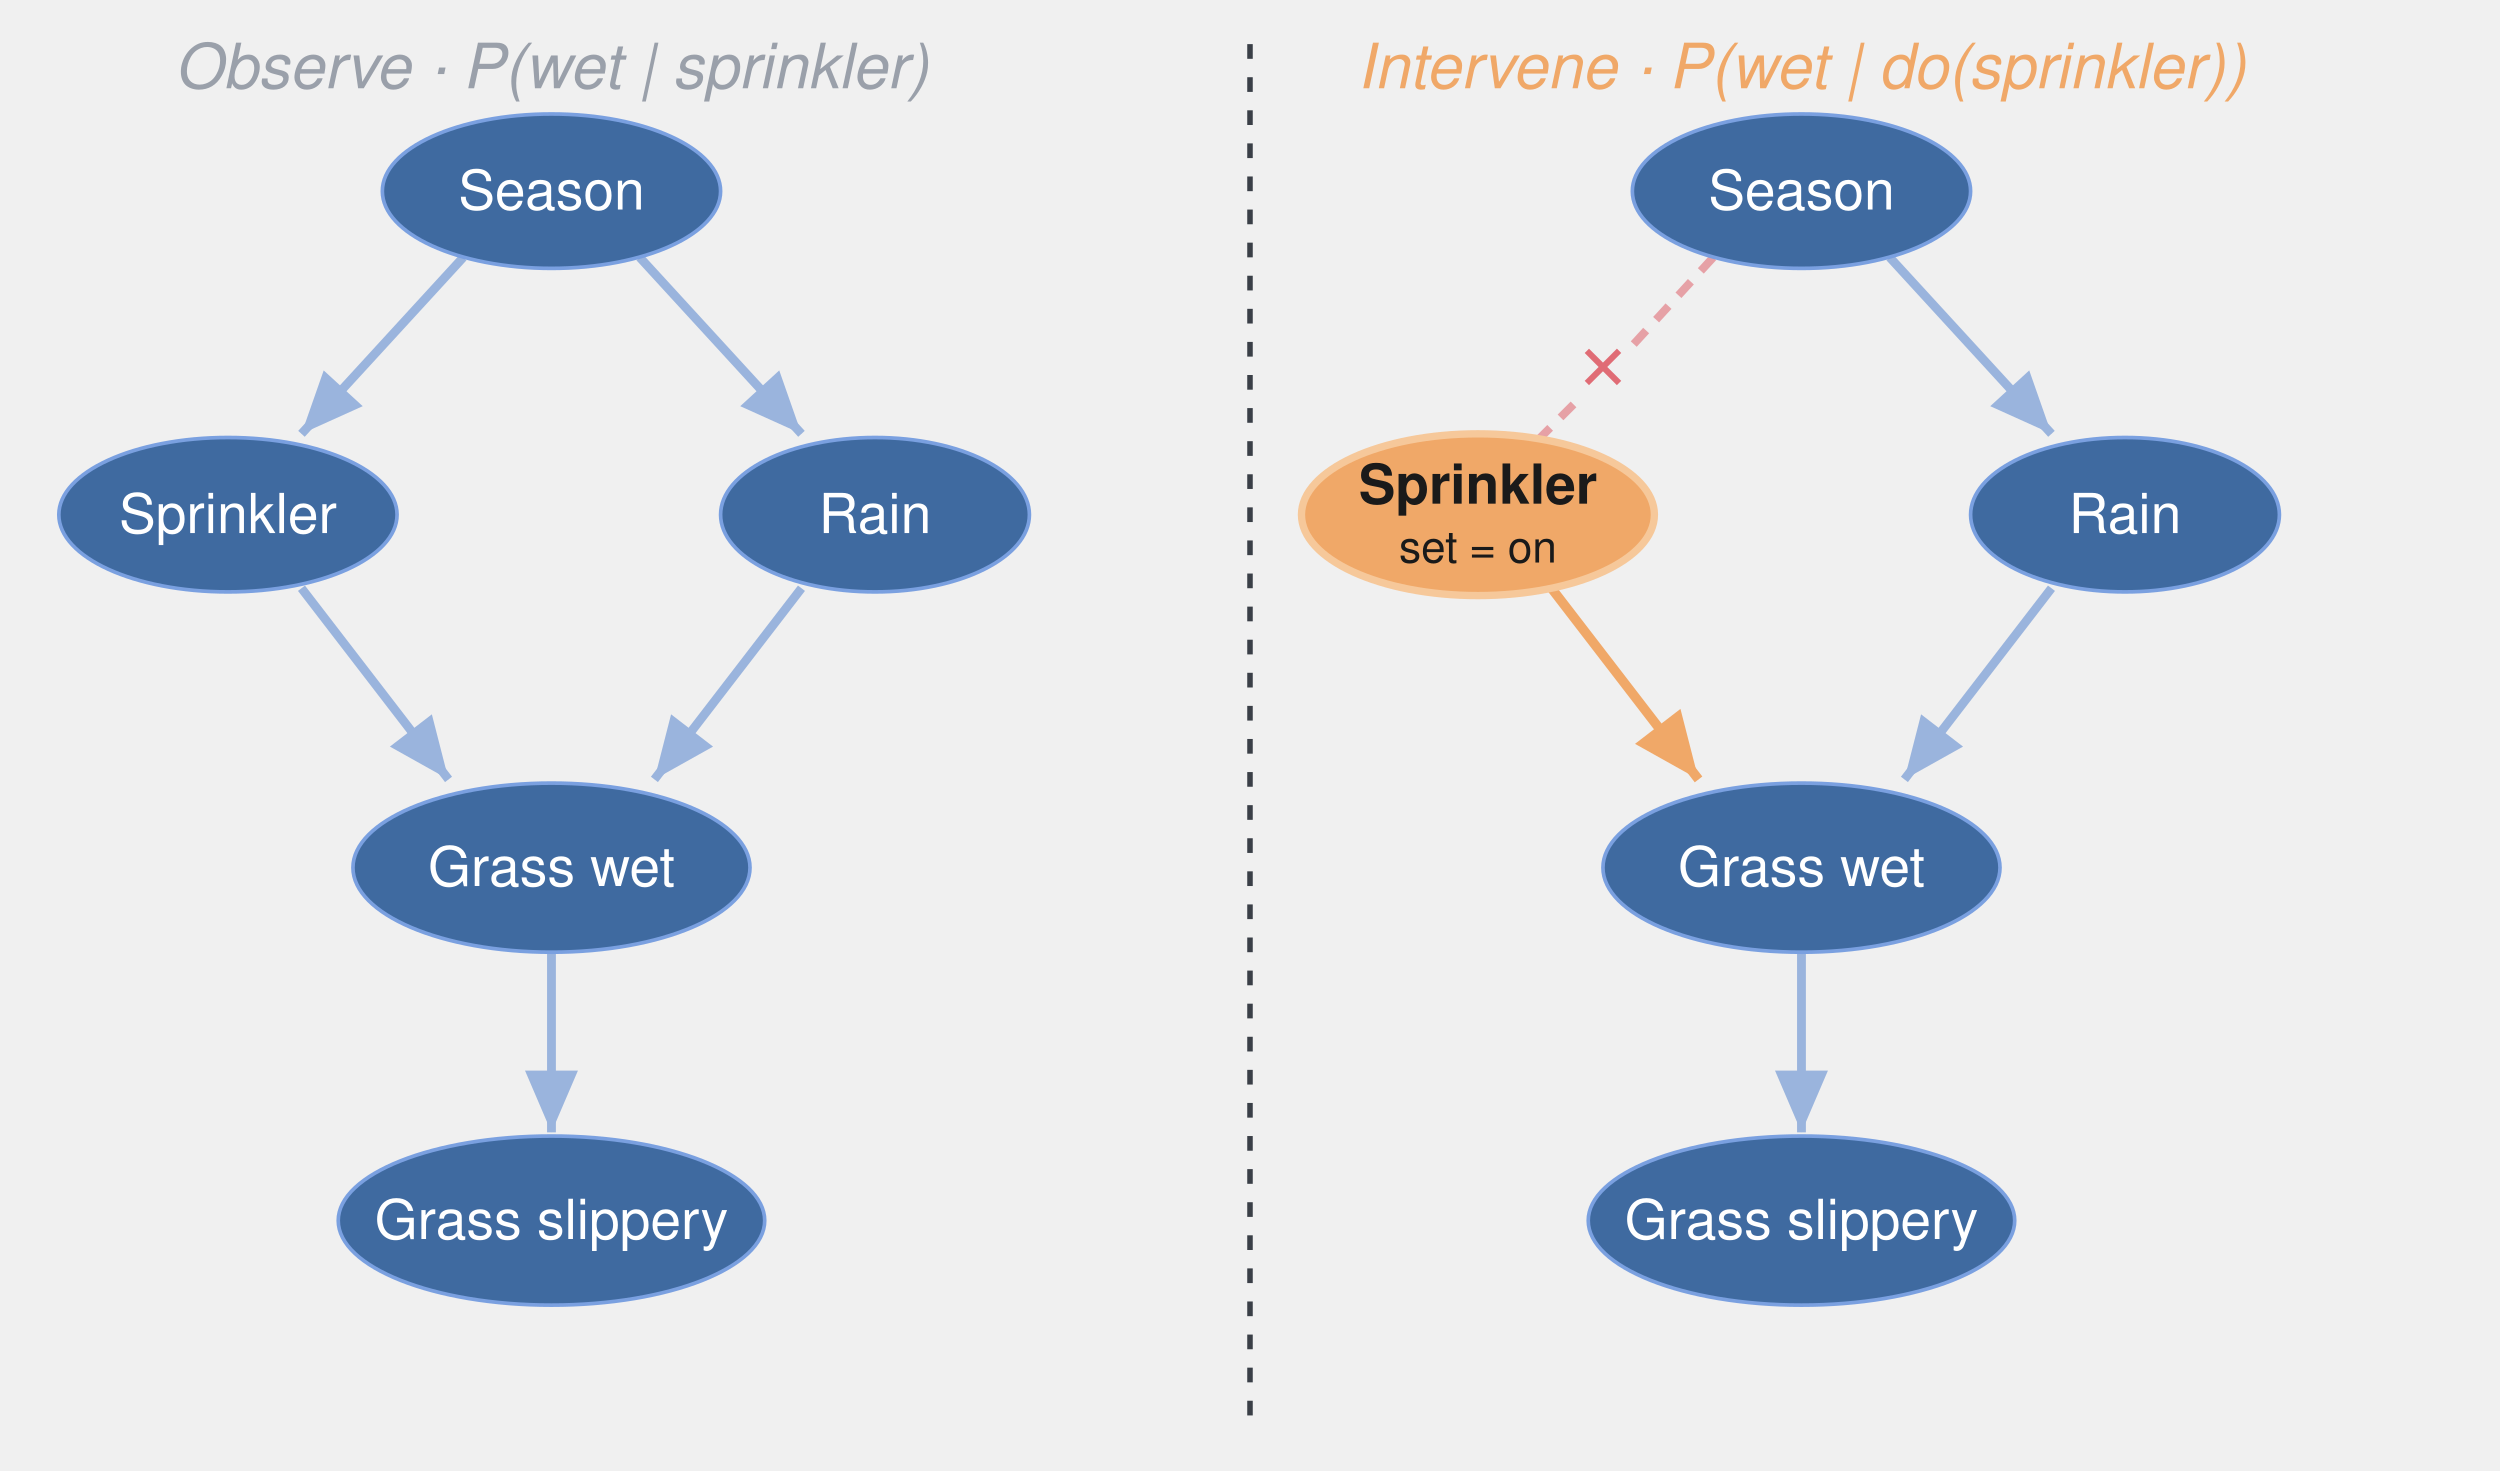
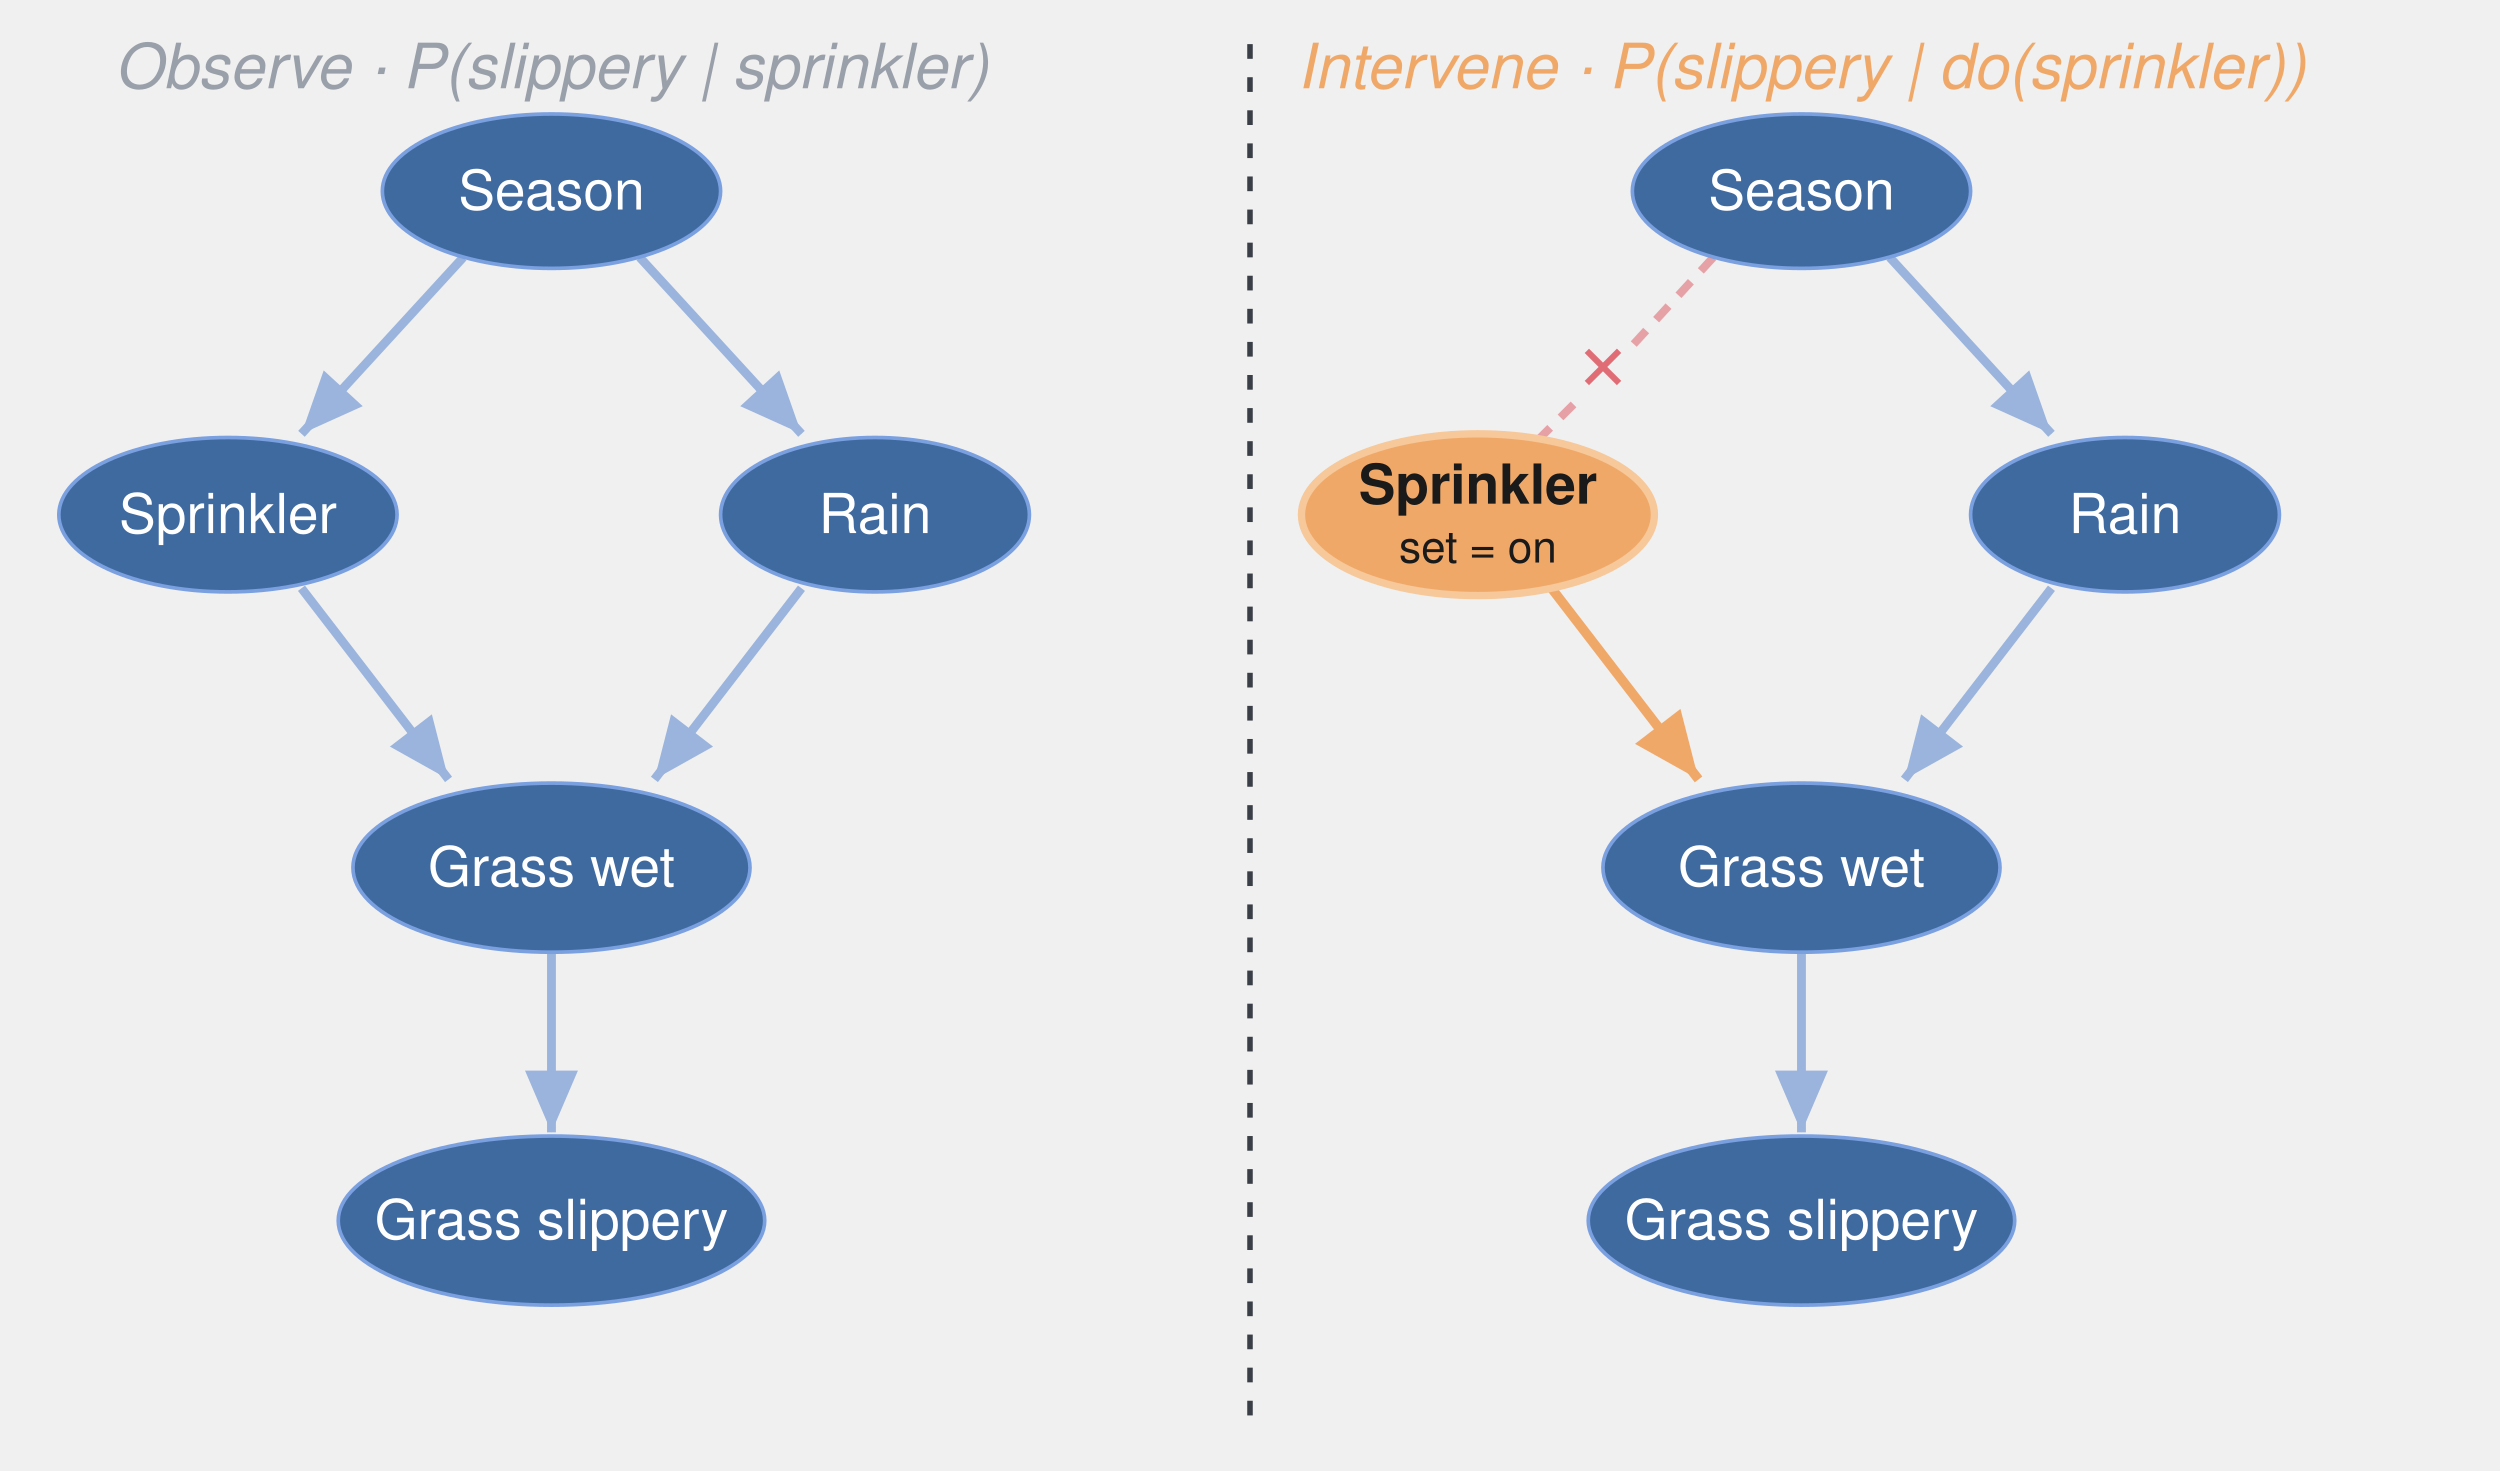
<svg xmlns="http://www.w3.org/2000/svg" viewBox="0 0 680 400" font-family="-apple-system, Helvetica, Arial, sans-serif">
  <defs>
    <marker id="ah" markerWidth="9" markerHeight="9" refX="7" refY="3" orient="auto">
      <path d="M0,0 L7,3 L0,6 Z" fill="#9ab4dd" />
    </marker>
    <marker id="aho" markerWidth="9" markerHeight="9" refX="7" refY="3" orient="auto">
      <path d="M0,0 L7,3 L0,6 Z" fill="#f0a868" />
    </marker>
  </defs>
  <g>
-     <text x="150" y="24" text-anchor="middle" fill="#9aa0aa" font-size="17" font-style="italic">Observe · P(wet | sprinkler)</text>
+     <text x="150" y="24" text-anchor="middle" fill="#9aa0aa" font-size="17" font-style="italic">Observe · P(slippery | sprinkler)</text>
    <g stroke="#9ab4dd" stroke-width="2.4" fill="none" marker-end="url(#ah)">
      <line x1="126" y1="70" x2="82" y2="118" />
      <line x1="174" y1="70" x2="218" y2="118" />
      <line x1="82" y1="160" x2="122" y2="212" />
      <line x1="218" y1="160" x2="178" y2="212" />
      <line x1="150" y1="256" x2="150" y2="308" />
    </g>
    <g font-size="15" fill="#fff" text-anchor="middle">
      <ellipse cx="150" cy="52" rx="46" ry="21" fill="#3f6aa0" stroke="#7aa0e0" />
      <text x="150" y="57">Season</text>
      <ellipse cx="62" cy="140" rx="46" ry="21" fill="#3f6aa0" stroke="#7aa0e0" />
      <text x="62" y="145">Sprinkler</text>
      <ellipse cx="238" cy="140" rx="42" ry="21" fill="#3f6aa0" stroke="#7aa0e0" />
      <text x="238" y="145">Rain</text>
      <ellipse cx="150" cy="236" rx="54" ry="23" fill="#3f6aa0" stroke="#7aa0e0" />
      <text x="150" y="241">Grass wet</text>
      <ellipse cx="150" cy="332" rx="58" ry="23" fill="#3f6aa0" stroke="#7aa0e0" />
      <text x="150" y="337">Grass slippery</text>
    </g>
  </g>
  <line x1="340" y1="12" x2="340" y2="388" stroke="#3a3f47" stroke-width="1.5" stroke-dasharray="4 5" />
  <g transform="translate(340,0)">
-     <text x="150" y="24" text-anchor="middle" fill="#f0a868" font-size="17" font-style="italic">Intervene · P(wet | do(sprinkler))</text>
+     <text x="150" y="24" text-anchor="middle" fill="#f0a868" font-size="17" font-style="italic">Intervene · P(slippery | do(sprinkler))</text>
    <g stroke="#e06c75" stroke-width="2.2" opacity="0.6" stroke-dasharray="5 4">
      <line x1="126" y1="70" x2="104" y2="94" />
      <line x1="88" y1="110" x2="70" y2="128" />
    </g>
    <text x="96" y="106" text-anchor="middle" fill="#e06c75" font-size="17" font-weight="bold">✕</text>
    <g stroke="#9ab4dd" stroke-width="2.4" fill="none" marker-end="url(#ah)">
      <line x1="174" y1="70" x2="218" y2="118" />
      <line x1="218" y1="160" x2="178" y2="212" />
      <line x1="150" y1="256" x2="150" y2="308" />
    </g>
    <g stroke="#f0a868" stroke-width="2.6" fill="none" marker-end="url(#aho)">
      <line x1="82" y1="160" x2="122" y2="212" />
    </g>
    <g font-size="15" fill="#fff" text-anchor="middle">
      <ellipse cx="150" cy="52" rx="46" ry="21" fill="#3f6aa0" stroke="#7aa0e0" />
      <text x="150" y="57">Season</text>
      <ellipse cx="238" cy="140" rx="42" ry="21" fill="#3f6aa0" stroke="#7aa0e0" />
      <text x="238" y="145">Rain</text>
      <ellipse cx="150" cy="236" rx="54" ry="23" fill="#3f6aa0" stroke="#7aa0e0" />
      <text x="150" y="241">Grass wet</text>
      <ellipse cx="150" cy="332" rx="58" ry="23" fill="#3f6aa0" stroke="#7aa0e0" />
      <text x="150" y="337">Grass slippery</text>
    </g>
    <g font-size="15" text-anchor="middle">
      <ellipse cx="62" cy="140" rx="48" ry="22" fill="#f0a868" stroke="#f6c89a" stroke-width="2" />
      <text x="62" y="137" fill="#1a1a1a" font-weight="bold">Sprinkler</text>
      <text x="62" y="153" fill="#1a1a1a" font-size="12">set = on</text>
    </g>
  </g>
</svg>
